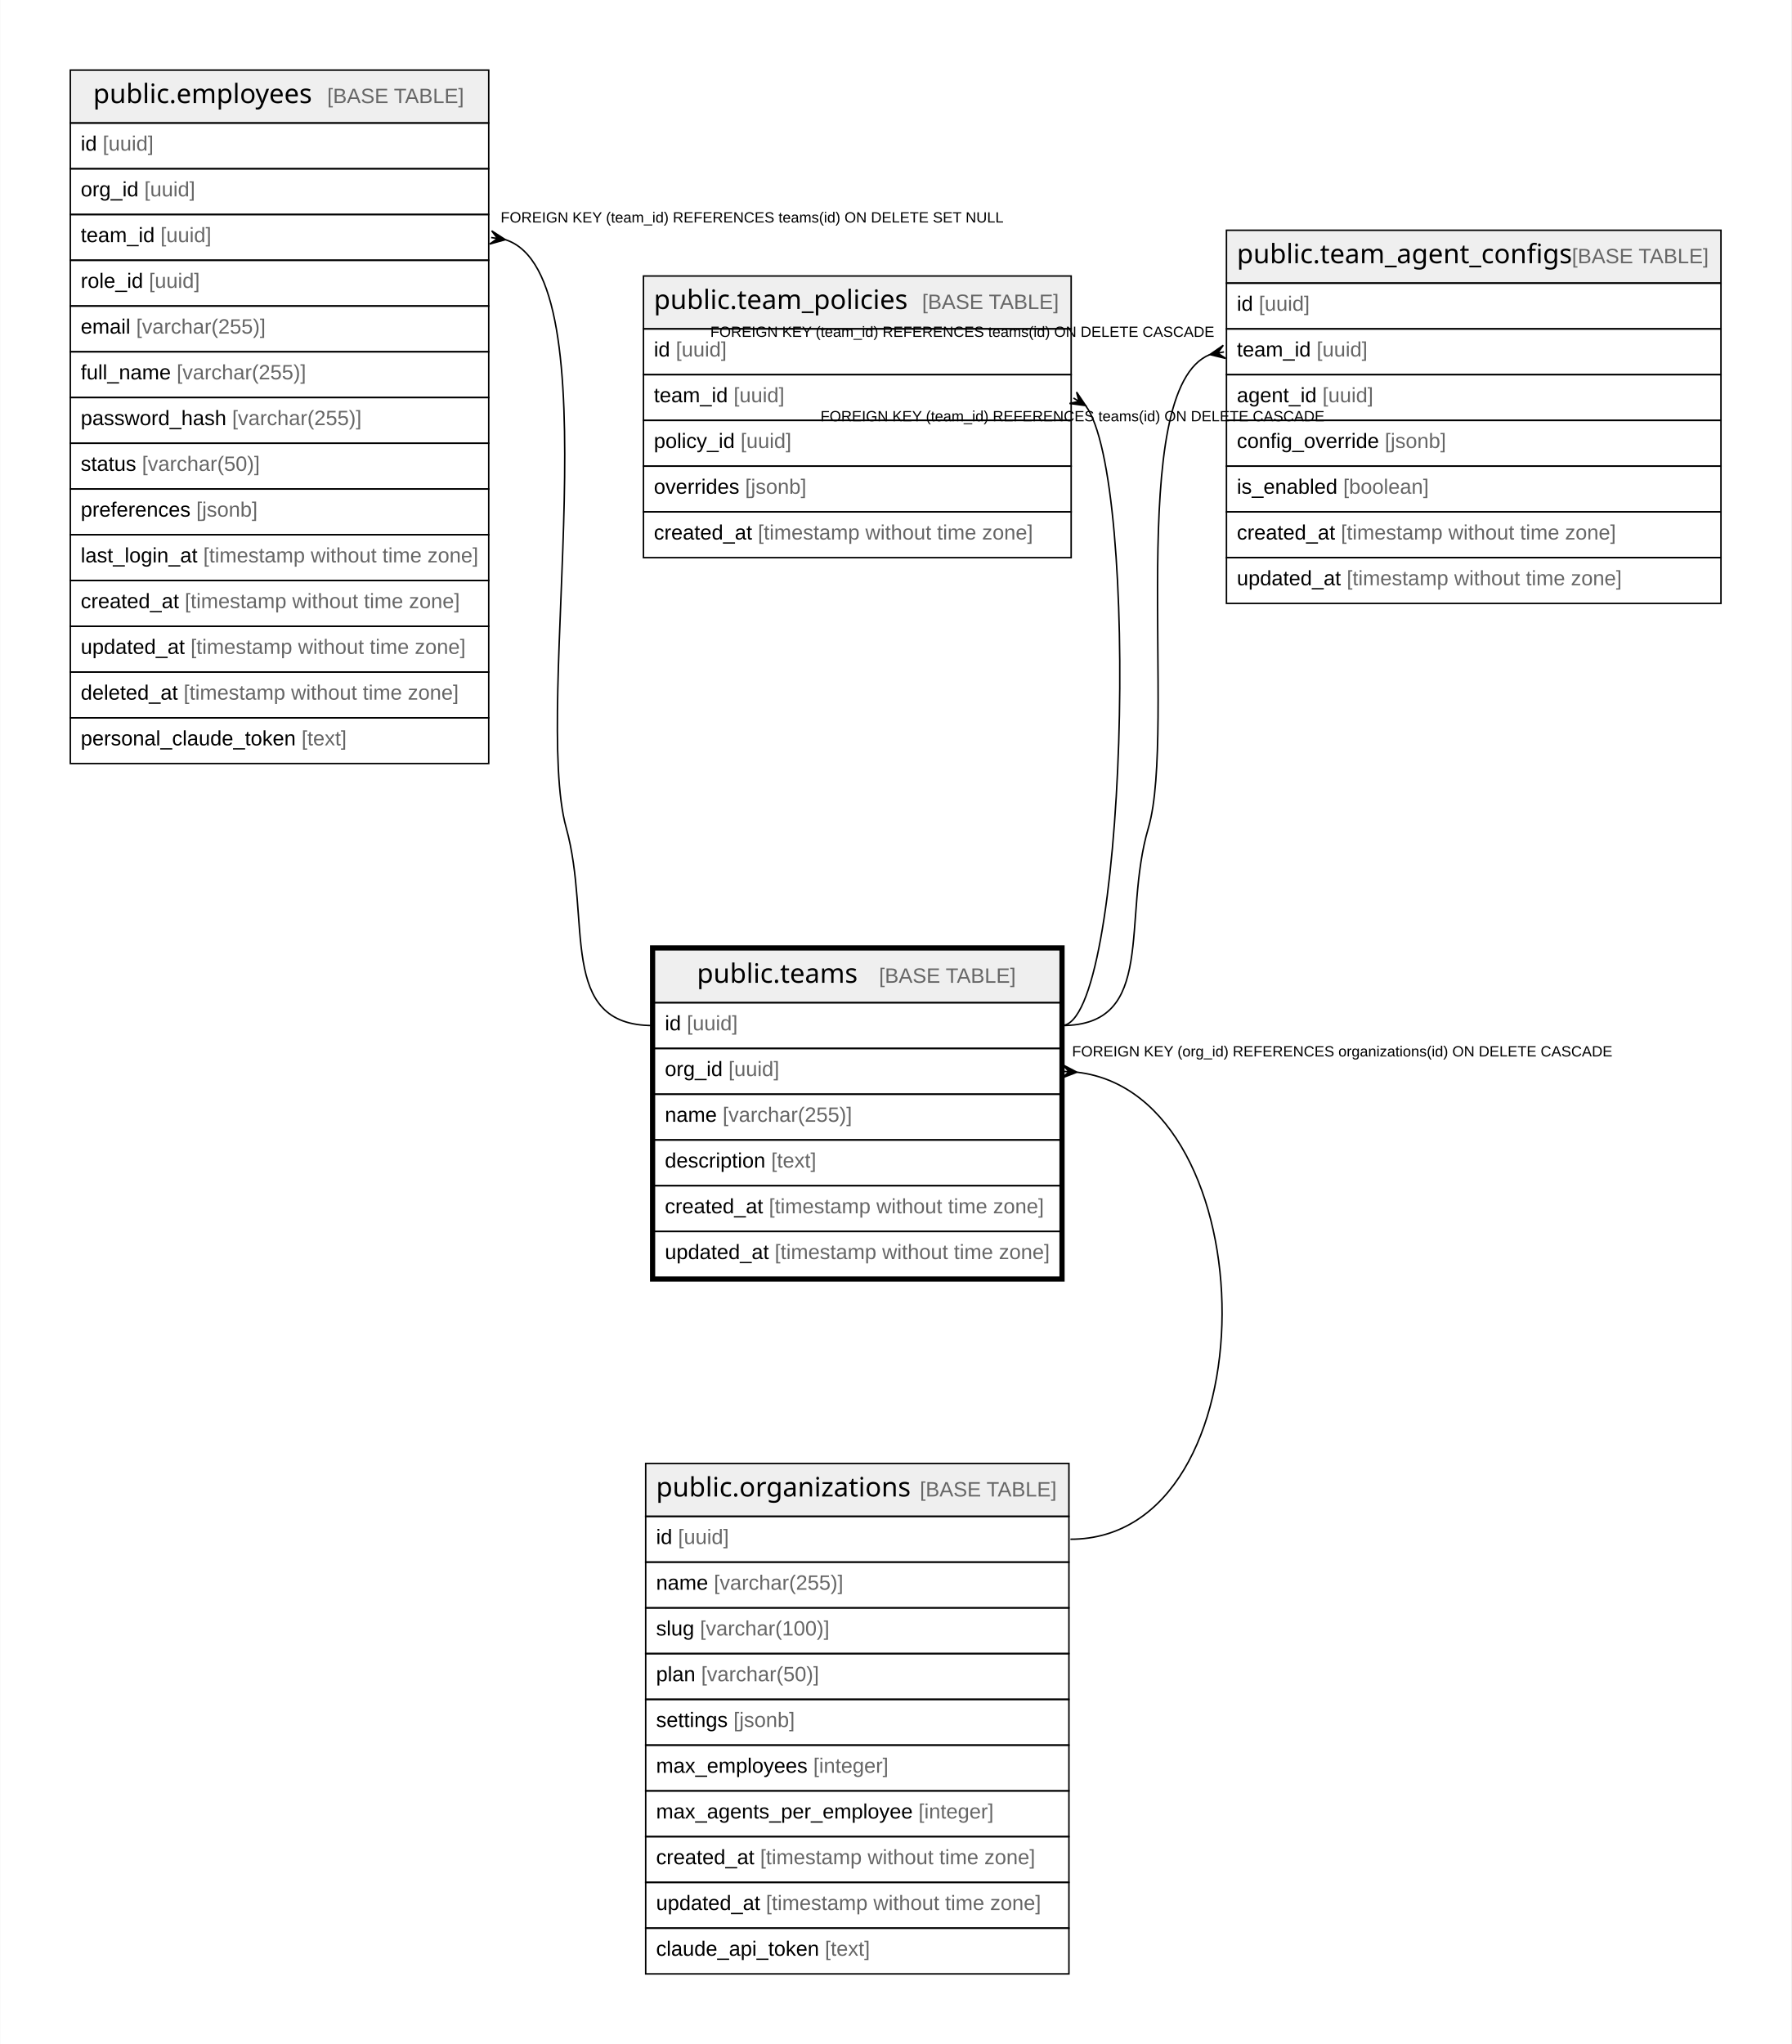
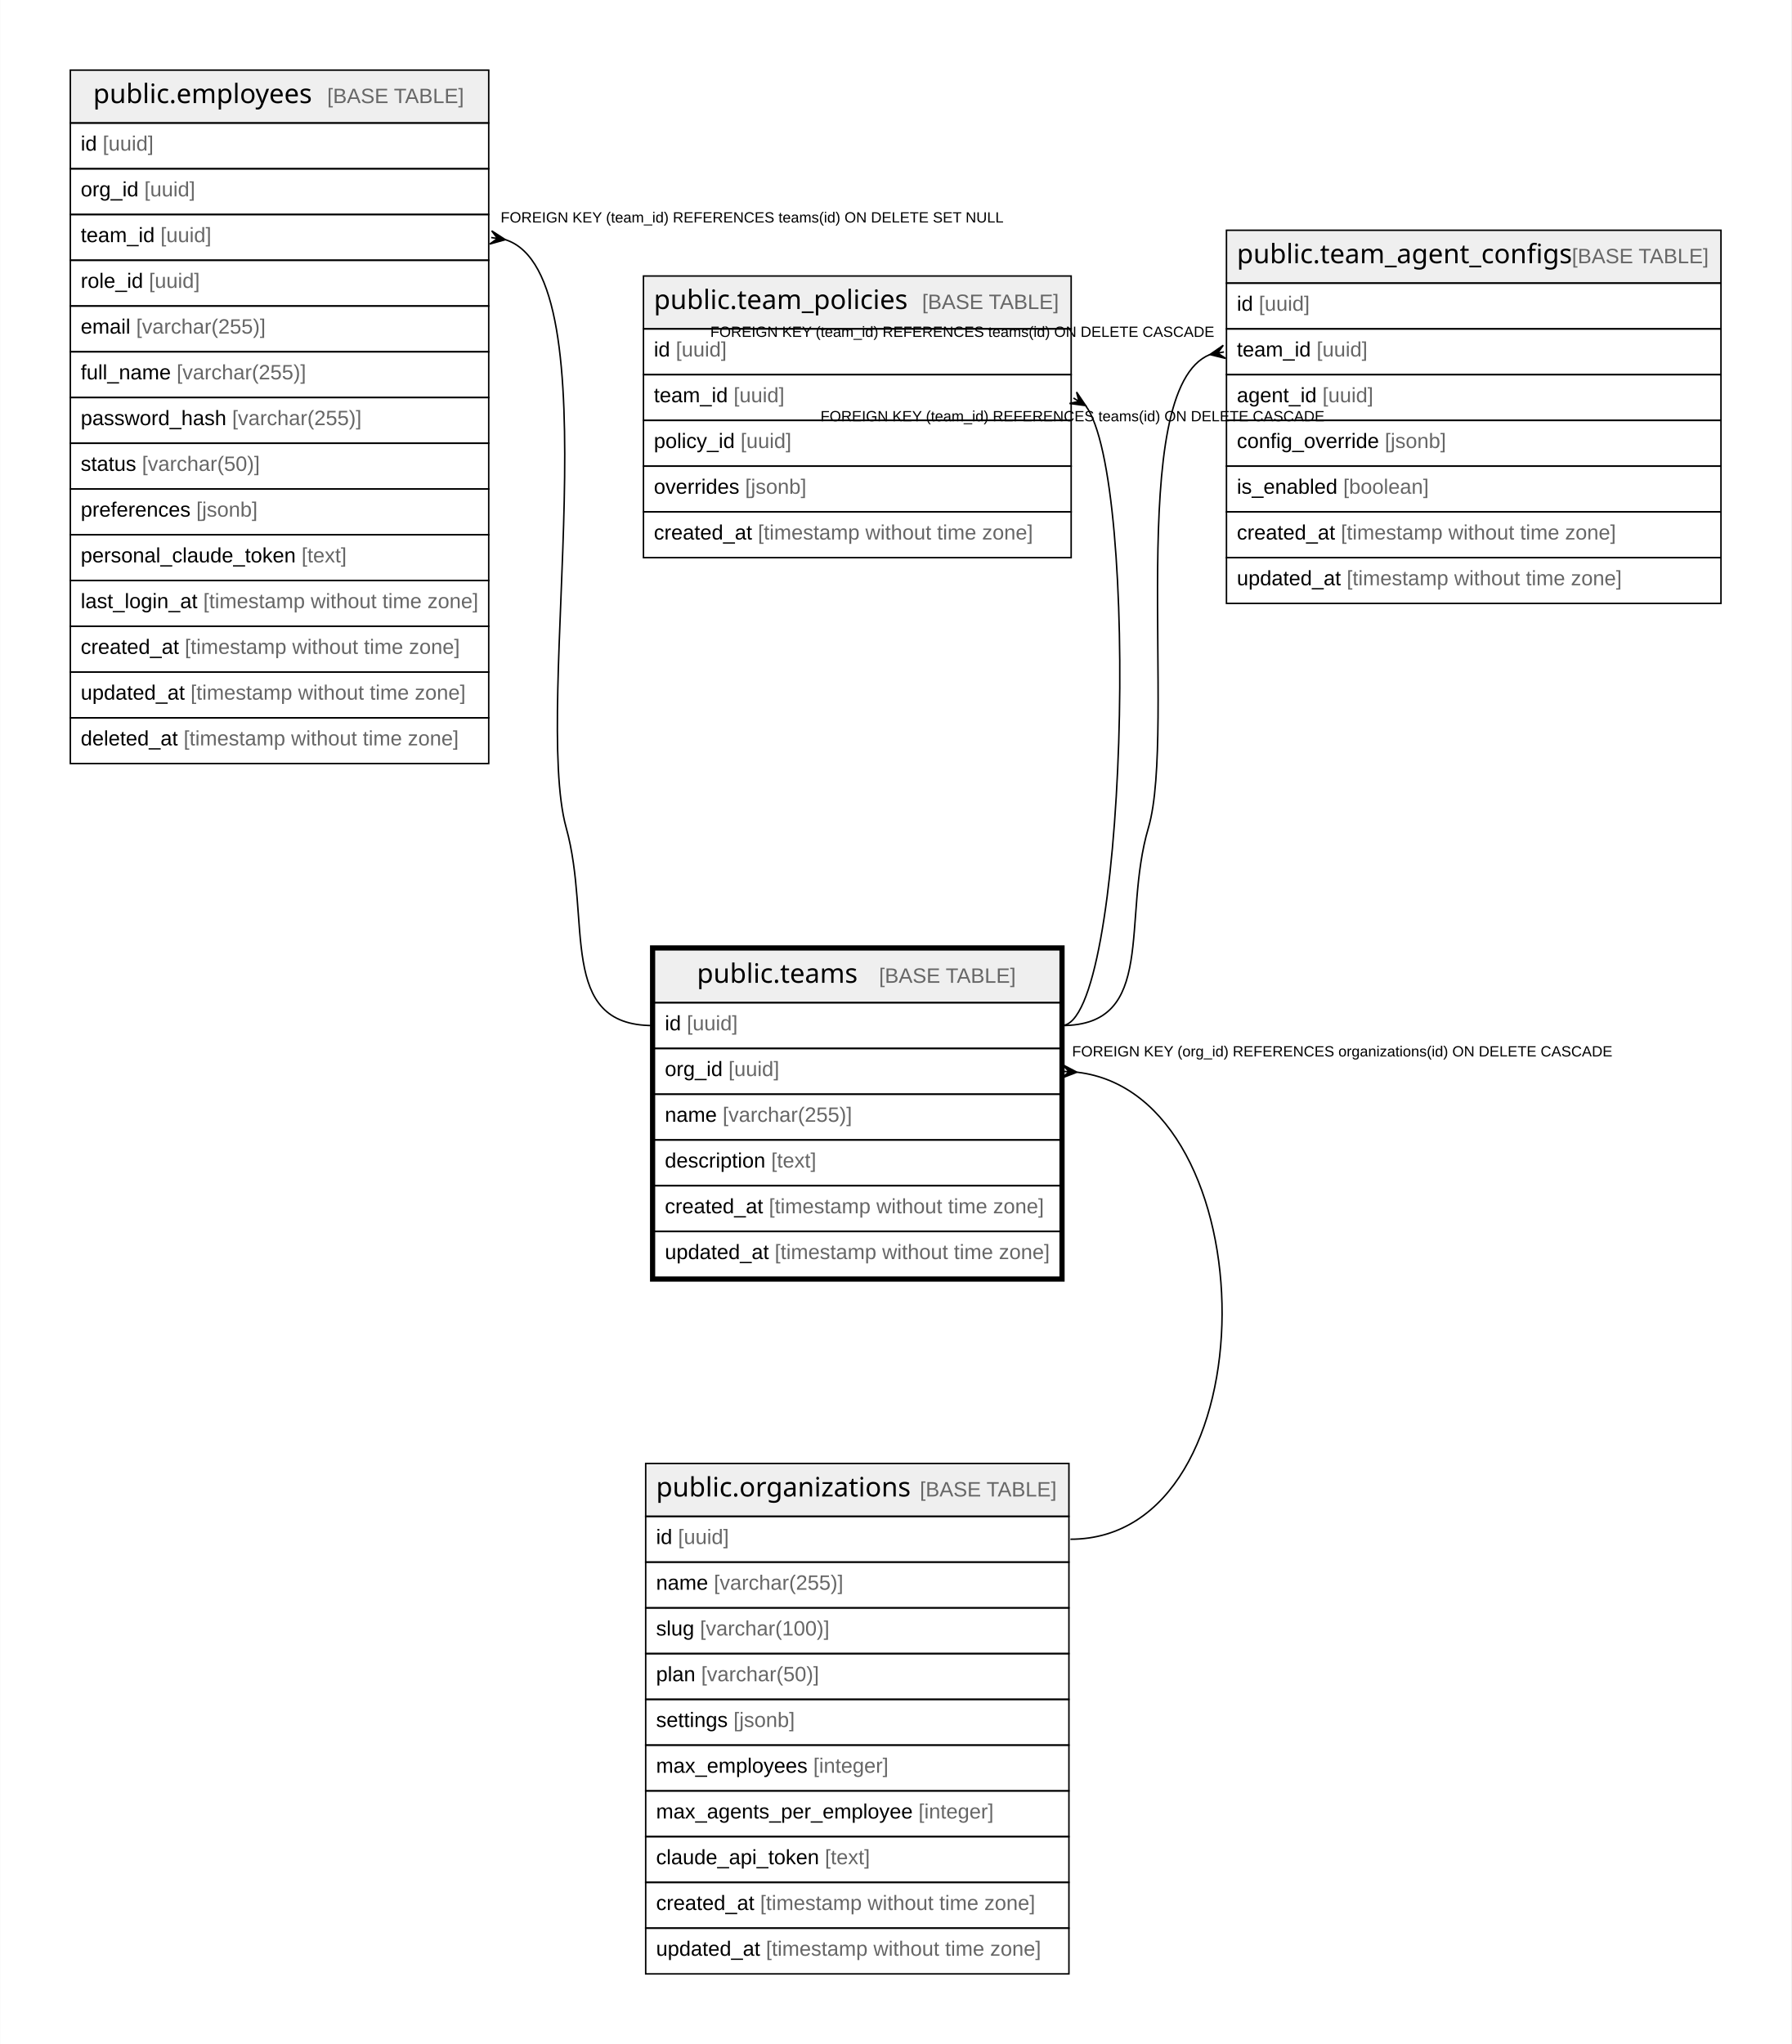
<svg xmlns="http://www.w3.org/2000/svg" width="1206pt" height="1376pt" viewBox="0.00 0.00 1205.71 1376.00">
  <g id="graph0" class="graph" transform="scale(1 1) rotate(0) translate(4 1372)">
    <polygon fill="white" stroke="none" points="-4,4 -4,-1372 1201.71,-1372 1201.71,4 -4,4" />
    <g id="node1" class="node">
      <polygon fill="#efefef" stroke="none" points="436.47,-697 436.47,-732.6 709.62,-732.6 709.62,-697 436.47,-697" />
      <polygon fill="none" stroke="black" points="436.47,-697 436.47,-732.6 709.62,-732.6 709.62,-697 436.47,-697" />
      <text text-anchor="start" x="465.06" y="-710.4" font-family="Arial Bold" font-size="18.00">public.teams</text>
      <text text-anchor="start" x="556.54" y="-710.4" font-family="Arial" font-size="14.00">    </text>
      <text text-anchor="start" x="587.66" y="-710.4" font-family="Arial" font-size="14.00" fill="#666666">[BASE TABLE]</text>
      <polygon fill="none" stroke="black" points="436.47,-666.2 436.47,-697 709.62,-697 709.62,-666.2 436.47,-666.2" />
      <text text-anchor="start" x="443.47" y="-678.4" font-family="Arial" font-size="14.00">id </text>
      <text text-anchor="start" x="458.26" y="-678.4" font-family="Arial" font-size="14.00" fill="#666666">[uuid]</text>
      <polygon fill="none" stroke="black" points="436.47,-635.4 436.47,-666.2 709.62,-666.2 709.62,-635.4 436.47,-635.4" />
      <text text-anchor="start" x="443.47" y="-647.6" font-family="Arial" font-size="14.00">org_id </text>
      <text text-anchor="start" x="486.28" y="-647.6" font-family="Arial" font-size="14.00" fill="#666666">[uuid]</text>
      <polygon fill="none" stroke="black" points="436.47,-604.6 436.47,-635.4 709.62,-635.4 709.62,-604.6 436.47,-604.6" />
      <text text-anchor="start" x="443.47" y="-616.8" font-family="Arial" font-size="14.00">name </text>
      <text text-anchor="start" x="482.38" y="-616.8" font-family="Arial" font-size="14.00" fill="#666666">[varchar(255)]</text>
      <polygon fill="none" stroke="black" points="436.47,-573.8 436.47,-604.6 709.62,-604.6 709.62,-573.8 436.47,-573.8" />
      <text text-anchor="start" x="443.47" y="-586" font-family="Arial" font-size="14.00">description </text>
      <text text-anchor="start" x="515.07" y="-586" font-family="Arial" font-size="14.00" fill="#666666">[text]</text>
      <polygon fill="none" stroke="black" points="436.47,-543 436.47,-573.8 709.62,-573.8 709.62,-543 436.47,-543" />
      <text text-anchor="start" x="443.47" y="-555.2" font-family="Arial" font-size="14.00">created_at </text>
      <text text-anchor="start" x="513.52" y="-555.2" font-family="Arial" font-size="14.00" fill="#666666">[timestamp without time zone]</text>
      <polygon fill="none" stroke="black" points="436.47,-512.2 436.47,-543 709.62,-543 709.62,-512.2 436.47,-512.2" />
      <text text-anchor="start" x="443.47" y="-524.4" font-family="Arial" font-size="14.00">updated_at </text>
      <text text-anchor="start" x="517.43" y="-524.4" font-family="Arial" font-size="14.00" fill="#666666">[timestamp without time zone]</text>
      <polygon fill="none" stroke="black" stroke-width="3" points="434.97,-510.7 434.97,-734.1 711.12,-734.1 711.12,-510.7 434.97,-510.7" />
    </g>
    <g id="node5" class="node">
      <polygon fill="#efefef" stroke="none" points="430.57,-351.2 430.57,-386.8 715.52,-386.8 715.52,-351.2 430.57,-351.2" />
      <polygon fill="none" stroke="black" points="430.57,-351.2 430.57,-386.8 715.52,-386.8 715.52,-351.2 430.57,-351.2" />
      <text text-anchor="start" x="437.57" y="-364.6" font-family="Arial Bold" font-size="18.00">public.organizations</text>
      <text text-anchor="start" x="584.03" y="-364.6" font-family="Arial" font-size="14.00">    </text>
      <text text-anchor="start" x="615.15" y="-364.6" font-family="Arial" font-size="14.00" fill="#666666">[BASE TABLE]</text>
      <polygon fill="none" stroke="black" points="430.57,-320.4 430.57,-351.2 715.52,-351.2 715.52,-320.4 430.57,-320.4" />
      <text text-anchor="start" x="437.57" y="-332.6" font-family="Arial" font-size="14.00">id </text>
      <text text-anchor="start" x="452.36" y="-332.6" font-family="Arial" font-size="14.00" fill="#666666">[uuid]</text>
      <polygon fill="none" stroke="black" points="430.57,-289.6 430.57,-320.4 715.52,-320.4 715.52,-289.6 430.57,-289.6" />
      <text text-anchor="start" x="437.57" y="-301.8" font-family="Arial" font-size="14.00">name </text>
      <text text-anchor="start" x="476.48" y="-301.8" font-family="Arial" font-size="14.00" fill="#666666">[varchar(255)]</text>
      <polygon fill="none" stroke="black" points="430.57,-258.8 430.57,-289.6 715.52,-289.6 715.52,-258.8 430.57,-258.8" />
      <text text-anchor="start" x="437.57" y="-271" font-family="Arial" font-size="14.00">slug </text>
      <text text-anchor="start" x="467.14" y="-271" font-family="Arial" font-size="14.00" fill="#666666">[varchar(100)]</text>
      <polygon fill="none" stroke="black" points="430.57,-228 430.57,-258.8 715.52,-258.8 715.52,-228 430.57,-228" />
      <text text-anchor="start" x="437.57" y="-240.2" font-family="Arial" font-size="14.00">plan </text>
      <text text-anchor="start" x="467.93" y="-240.2" font-family="Arial" font-size="14.00" fill="#666666">[varchar(50)]</text>
      <polygon fill="none" stroke="black" points="430.57,-197.2 430.57,-228 715.52,-228 715.52,-197.2 430.57,-197.2" />
      <text text-anchor="start" x="437.57" y="-209.4" font-family="Arial" font-size="14.00">settings </text>
      <text text-anchor="start" x="489.71" y="-209.4" font-family="Arial" font-size="14.00" fill="#666666">[jsonb]</text>
      <polygon fill="none" stroke="black" points="430.57,-166.4 430.57,-197.2 715.52,-197.2 715.52,-166.4 430.57,-166.4" />
      <text text-anchor="start" x="437.57" y="-178.6" font-family="Arial" font-size="14.00">max_employees </text>
      <text text-anchor="start" x="543.4" y="-178.6" font-family="Arial" font-size="14.00" fill="#666666">[integer]</text>
      <polygon fill="none" stroke="black" points="430.57,-135.6 430.57,-166.4 715.52,-166.4 715.52,-135.6 430.57,-135.6" />
      <text text-anchor="start" x="437.57" y="-147.8" font-family="Arial" font-size="14.00">max_agents_per_employee </text>
      <text text-anchor="start" x="614.24" y="-147.8" font-family="Arial" font-size="14.00" fill="#666666">[integer]</text>
      <polygon fill="none" stroke="black" points="430.57,-104.8 430.57,-135.6 715.52,-135.6 715.52,-104.8 430.57,-104.8" />
-       <text text-anchor="start" x="437.57" y="-117" font-family="Arial" font-size="14.00">created_at </text>
-       <text text-anchor="start" x="507.62" y="-117" font-family="Arial" font-size="14.00" fill="#666666">[timestamp without time zone]</text>
+       <text text-anchor="start" x="437.57" y="-117" font-family="Arial" font-size="14.00">claude_api_token </text>
+       <text text-anchor="start" x="551.22" y="-117" font-family="Arial" font-size="14.00" fill="#666666">[text]</text>
      <polygon fill="none" stroke="black" points="430.57,-74 430.57,-104.8 715.52,-104.8 715.52,-74 430.57,-74" />
-       <text text-anchor="start" x="437.57" y="-86.2" font-family="Arial" font-size="14.00">updated_at </text>
-       <text text-anchor="start" x="511.53" y="-86.2" font-family="Arial" font-size="14.00" fill="#666666">[timestamp without time zone]</text>
+       <text text-anchor="start" x="437.57" y="-86.2" font-family="Arial" font-size="14.00">created_at </text>
+       <text text-anchor="start" x="507.62" y="-86.2" font-family="Arial" font-size="14.00" fill="#666666">[timestamp without time zone]</text>
      <polygon fill="none" stroke="black" points="430.57,-43.2 430.57,-74 715.52,-74 715.52,-43.2 430.57,-43.2" />
-       <text text-anchor="start" x="437.57" y="-55.4" font-family="Arial" font-size="14.00">claude_api_token </text>
-       <text text-anchor="start" x="551.22" y="-55.4" font-family="Arial" font-size="14.00" fill="#666666">[text]</text>
+       <text text-anchor="start" x="437.57" y="-55.4" font-family="Arial" font-size="14.00">updated_at </text>
+       <text text-anchor="start" x="511.53" y="-55.4" font-family="Arial" font-size="14.00" fill="#666666">[timestamp without time zone]</text>
    </g>
    <g id="edge4" class="edge">
      <path fill="none" stroke="black" d="M721.02,-650.2C850.85,-635.01 852.99,-335.8 716.52,-335.8" />
      <polygon fill="black" stroke="black" points="720.93,-650.21 710.69,-646.29 715.61,-650.51 711.28,-650.76 711.28,-650.76 711.28,-650.76 715.61,-650.51 711.21,-655.27 720.93,-650.21" />
      <text text-anchor="start" x="717.62" y="-660.8" font-family="Arial" font-size="10.00">FOREIGN KEY (org_id) REFERENCES organizations(id) ON DELETE CASCADE</text>
    </g>
    <g id="node2" class="node">
      <polygon fill="#efefef" stroke="none" points="43.2,-1289.2 43.2,-1324.8 324.89,-1324.8 324.89,-1289.2 43.2,-1289.2" />
      <polygon fill="none" stroke="black" points="43.2,-1289.2 43.2,-1324.8 324.89,-1324.8 324.89,-1289.2 43.2,-1289.2" />
      <text text-anchor="start" x="58.57" y="-1302.6" font-family="Arial Bold" font-size="18.00">public.employees</text>
      <text text-anchor="start" x="185.03" y="-1302.6" font-family="Arial" font-size="14.00">    </text>
      <text text-anchor="start" x="216.15" y="-1302.6" font-family="Arial" font-size="14.00" fill="#666666">[BASE TABLE]</text>
      <polygon fill="none" stroke="black" points="43.2,-1258.4 43.2,-1289.2 324.89,-1289.2 324.89,-1258.4 43.2,-1258.4" />
      <text text-anchor="start" x="50.2" y="-1270.6" font-family="Arial" font-size="14.00">id </text>
      <text text-anchor="start" x="64.99" y="-1270.6" font-family="Arial" font-size="14.00" fill="#666666">[uuid]</text>
      <polygon fill="none" stroke="black" points="43.2,-1227.6 43.2,-1258.4 324.89,-1258.4 324.89,-1227.6 43.2,-1227.6" />
      <text text-anchor="start" x="50.2" y="-1239.8" font-family="Arial" font-size="14.00">org_id </text>
      <text text-anchor="start" x="93.01" y="-1239.8" font-family="Arial" font-size="14.00" fill="#666666">[uuid]</text>
      <polygon fill="none" stroke="black" points="43.2,-1196.8 43.2,-1227.6 324.89,-1227.6 324.89,-1196.8 43.2,-1196.8" />
      <text text-anchor="start" x="50.2" y="-1209" font-family="Arial" font-size="14.00">team_id </text>
      <text text-anchor="start" x="103.9" y="-1209" font-family="Arial" font-size="14.00" fill="#666666">[uuid]</text>
      <polygon fill="none" stroke="black" points="43.2,-1166 43.2,-1196.8 324.89,-1196.8 324.89,-1166 43.2,-1166" />
      <text text-anchor="start" x="50.2" y="-1178.2" font-family="Arial" font-size="14.00">role_id </text>
      <text text-anchor="start" x="96.12" y="-1178.2" font-family="Arial" font-size="14.00" fill="#666666">[uuid]</text>
      <polygon fill="none" stroke="black" points="43.2,-1135.2 43.2,-1166 324.89,-1166 324.89,-1135.2 43.2,-1135.2" />
      <text text-anchor="start" x="50.2" y="-1147.4" font-family="Arial" font-size="14.00">email </text>
      <text text-anchor="start" x="87.54" y="-1147.4" font-family="Arial" font-size="14.00" fill="#666666">[varchar(255)]</text>
      <polygon fill="none" stroke="black" points="43.2,-1104.4 43.2,-1135.2 324.89,-1135.2 324.89,-1104.4 43.2,-1104.4" />
      <text text-anchor="start" x="50.2" y="-1116.6" font-family="Arial" font-size="14.00">full_name </text>
      <text text-anchor="start" x="114.79" y="-1116.6" font-family="Arial" font-size="14.00" fill="#666666">[varchar(255)]</text>
      <polygon fill="none" stroke="black" points="43.2,-1073.6 43.2,-1104.4 324.89,-1104.4 324.89,-1073.6 43.2,-1073.6" />
      <text text-anchor="start" x="50.2" y="-1085.8" font-family="Arial" font-size="14.00">password_hash </text>
      <text text-anchor="start" x="152.15" y="-1085.8" font-family="Arial" font-size="14.00" fill="#666666">[varchar(255)]</text>
      <polygon fill="none" stroke="black" points="43.2,-1042.8 43.2,-1073.6 324.89,-1073.6 324.89,-1042.8 43.2,-1042.8" />
      <text text-anchor="start" x="50.2" y="-1055" font-family="Arial" font-size="14.00">status </text>
      <text text-anchor="start" x="91.44" y="-1055" font-family="Arial" font-size="14.00" fill="#666666">[varchar(50)]</text>
      <polygon fill="none" stroke="black" points="43.2,-1012 43.2,-1042.8 324.89,-1042.8 324.89,-1012 43.2,-1012" />
      <text text-anchor="start" x="50.2" y="-1024.2" font-family="Arial" font-size="14.00">preferences </text>
      <text text-anchor="start" x="128.02" y="-1024.2" font-family="Arial" font-size="14.00" fill="#666666">[jsonb]</text>
      <polygon fill="none" stroke="black" points="43.2,-981.2 43.2,-1012 324.89,-1012 324.89,-981.2 43.2,-981.2" />
-       <text text-anchor="start" x="50.2" y="-993.4" font-family="Arial" font-size="14.00">last_login_at </text>
-       <text text-anchor="start" x="132.7" y="-993.4" font-family="Arial" font-size="14.00" fill="#666666">[timestamp without time zone]</text>
+       <text text-anchor="start" x="50.2" y="-993.4" font-family="Arial" font-size="14.00">personal_claude_token </text>
+       <text text-anchor="start" x="198.87" y="-993.4" font-family="Arial" font-size="14.00" fill="#666666">[text]</text>
      <polygon fill="none" stroke="black" points="43.2,-950.4 43.2,-981.2 324.89,-981.2 324.89,-950.4 43.2,-950.4" />
-       <text text-anchor="start" x="50.2" y="-962.6" font-family="Arial" font-size="14.00">created_at </text>
-       <text text-anchor="start" x="120.25" y="-962.6" font-family="Arial" font-size="14.00" fill="#666666">[timestamp without time zone]</text>
+       <text text-anchor="start" x="50.2" y="-962.6" font-family="Arial" font-size="14.00">last_login_at </text>
+       <text text-anchor="start" x="132.7" y="-962.6" font-family="Arial" font-size="14.00" fill="#666666">[timestamp without time zone]</text>
      <polygon fill="none" stroke="black" points="43.2,-919.6 43.2,-950.4 324.89,-950.4 324.89,-919.6 43.2,-919.6" />
-       <text text-anchor="start" x="50.2" y="-931.8" font-family="Arial" font-size="14.00">updated_at </text>
-       <text text-anchor="start" x="124.16" y="-931.8" font-family="Arial" font-size="14.00" fill="#666666">[timestamp without time zone]</text>
+       <text text-anchor="start" x="50.2" y="-931.8" font-family="Arial" font-size="14.00">created_at </text>
+       <text text-anchor="start" x="120.25" y="-931.8" font-family="Arial" font-size="14.00" fill="#666666">[timestamp without time zone]</text>
      <polygon fill="none" stroke="black" points="43.2,-888.8 43.2,-919.6 324.89,-919.6 324.89,-888.8 43.2,-888.8" />
-       <text text-anchor="start" x="50.2" y="-901" font-family="Arial" font-size="14.00">deleted_at </text>
-       <text text-anchor="start" x="119.48" y="-901" font-family="Arial" font-size="14.00" fill="#666666">[timestamp without time zone]</text>
+       <text text-anchor="start" x="50.2" y="-901" font-family="Arial" font-size="14.00">updated_at </text>
+       <text text-anchor="start" x="124.16" y="-901" font-family="Arial" font-size="14.00" fill="#666666">[timestamp without time zone]</text>
      <polygon fill="none" stroke="black" points="43.2,-858 43.2,-888.8 324.89,-888.8 324.89,-858 43.2,-858" />
-       <text text-anchor="start" x="50.2" y="-870.2" font-family="Arial" font-size="14.00">personal_claude_token </text>
-       <text text-anchor="start" x="198.87" y="-870.2" font-family="Arial" font-size="14.00" fill="#666666">[text]</text>
+       <text text-anchor="start" x="50.2" y="-870.2" font-family="Arial" font-size="14.00">deleted_at </text>
+       <text text-anchor="start" x="119.48" y="-870.2" font-family="Arial" font-size="14.00" fill="#666666">[timestamp without time zone]</text>
    </g>
    <g id="edge1" class="edge">
      <path fill="none" stroke="black" d="M336.1,-1210.66C410.01,-1187.02 354.21,-897.08 377.04,-814.8 394.33,-752.51 370.83,-681.6 435.47,-681.6" />
      <polygon fill="black" stroke="black" points="336.11,-1210.66 325.55,-1207.7 330.83,-1211.46 326.55,-1212.1 326.55,-1212.1 326.55,-1212.1 330.83,-1211.46 326.89,-1216.6 336.11,-1210.66" />
      <text text-anchor="start" x="332.89" y="-1222.2" font-family="Arial" font-size="10.00">FOREIGN KEY (team_id) REFERENCES teams(id) ON DELETE SET NULL</text>
    </g>
    <g id="node3" class="node">
      <polygon fill="#efefef" stroke="none" points="429.07,-1150.6 429.07,-1186.2 717.02,-1186.2 717.02,-1150.6 429.07,-1150.6" />
      <polygon fill="none" stroke="black" points="429.07,-1150.6 429.07,-1186.2 717.02,-1186.2 717.02,-1150.6 429.07,-1150.6" />
      <text text-anchor="start" x="436.07" y="-1164" font-family="Arial Bold" font-size="18.00">public.team_policies</text>
      <text text-anchor="start" x="585.53" y="-1164" font-family="Arial" font-size="14.00">    </text>
      <text text-anchor="start" x="616.65" y="-1164" font-family="Arial" font-size="14.00" fill="#666666">[BASE TABLE]</text>
      <polygon fill="none" stroke="black" points="429.07,-1119.8 429.07,-1150.6 717.02,-1150.6 717.02,-1119.8 429.07,-1119.8" />
      <text text-anchor="start" x="436.07" y="-1132" font-family="Arial" font-size="14.00">id </text>
      <text text-anchor="start" x="450.86" y="-1132" font-family="Arial" font-size="14.00" fill="#666666">[uuid]</text>
      <polygon fill="none" stroke="black" points="429.07,-1089 429.07,-1119.8 717.02,-1119.8 717.02,-1089 429.07,-1089" />
      <text text-anchor="start" x="436.07" y="-1101.2" font-family="Arial" font-size="14.00">team_id </text>
      <text text-anchor="start" x="489.77" y="-1101.2" font-family="Arial" font-size="14.00" fill="#666666">[uuid]</text>
      <polygon fill="none" stroke="black" points="429.07,-1058.2 429.07,-1089 717.02,-1089 717.02,-1058.2 429.07,-1058.2" />
      <text text-anchor="start" x="436.07" y="-1070.4" font-family="Arial" font-size="14.00">policy_id </text>
      <text text-anchor="start" x="494.44" y="-1070.4" font-family="Arial" font-size="14.00" fill="#666666">[uuid]</text>
      <polygon fill="none" stroke="black" points="429.07,-1027.4 429.07,-1058.2 717.02,-1058.2 717.02,-1027.4 429.07,-1027.4" />
      <text text-anchor="start" x="436.07" y="-1039.6" font-family="Arial" font-size="14.00">overrides </text>
      <text text-anchor="start" x="497.54" y="-1039.6" font-family="Arial" font-size="14.00" fill="#666666">[jsonb]</text>
      <polygon fill="none" stroke="black" points="429.07,-996.6 429.07,-1027.4 717.02,-1027.4 717.02,-996.6 429.07,-996.6" />
      <text text-anchor="start" x="436.07" y="-1008.8" font-family="Arial" font-size="14.00">created_at </text>
      <text text-anchor="start" x="506.12" y="-1008.8" font-family="Arial" font-size="14.00" fill="#666666">[timestamp without time zone]</text>
    </g>
    <g id="edge2" class="edge">
      <path fill="none" stroke="black" d="M726.66,-1099.05C763.85,-1050.11 754.48,-681.6 710.62,-681.6" />
      <polygon fill="black" stroke="black" points="726.81,-1098.96 715.94,-1100.4 722.27,-1101.77 718.59,-1104.05 718.59,-1104.05 718.59,-1104.05 722.27,-1101.77 720.67,-1108.05 726.81,-1098.96" />
      <text text-anchor="start" x="548.26" y="-1088.4" font-family="Arial" font-size="10.00">FOREIGN KEY (team_id) REFERENCES teams(id) ON DELETE CASCADE</text>
    </g>
    <g id="node4" class="node">
      <polygon fill="#efefef" stroke="none" points="821.58,-1181.4 821.58,-1217 1154.51,-1217 1154.51,-1181.4 821.58,-1181.4" />
      <polygon fill="none" stroke="black" points="821.58,-1181.4 821.58,-1217 1154.51,-1217 1154.51,-1181.4 821.58,-1181.4" />
      <text text-anchor="start" x="828.58" y="-1194.8" font-family="Arial Bold" font-size="18.00">public.team_agent_configs</text>
      <text text-anchor="start" x="1023.02" y="-1194.8" font-family="Arial" font-size="14.00">    </text>
      <text text-anchor="start" x="1054.14" y="-1194.8" font-family="Arial" font-size="14.00" fill="#666666">[BASE TABLE]</text>
      <polygon fill="none" stroke="black" points="821.58,-1150.6 821.58,-1181.4 1154.51,-1181.4 1154.51,-1150.6 821.58,-1150.6" />
      <text text-anchor="start" x="828.58" y="-1162.8" font-family="Arial" font-size="14.00">id </text>
      <text text-anchor="start" x="843.37" y="-1162.8" font-family="Arial" font-size="14.00" fill="#666666">[uuid]</text>
      <polygon fill="none" stroke="black" points="821.58,-1119.8 821.58,-1150.6 1154.51,-1150.6 1154.51,-1119.8 821.58,-1119.8" />
      <text text-anchor="start" x="828.58" y="-1132" font-family="Arial" font-size="14.00">team_id </text>
      <text text-anchor="start" x="882.28" y="-1132" font-family="Arial" font-size="14.00" fill="#666666">[uuid]</text>
      <polygon fill="none" stroke="black" points="821.58,-1089 821.58,-1119.8 1154.51,-1119.8 1154.51,-1089 821.58,-1089" />
      <text text-anchor="start" x="828.58" y="-1101.2" font-family="Arial" font-size="14.00">agent_id </text>
      <text text-anchor="start" x="886.19" y="-1101.2" font-family="Arial" font-size="14.00" fill="#666666">[uuid]</text>
      <polygon fill="none" stroke="black" points="821.58,-1058.2 821.58,-1089 1154.51,-1089 1154.51,-1058.2 821.58,-1058.2" />
      <text text-anchor="start" x="828.58" y="-1070.4" font-family="Arial" font-size="14.00">config_override </text>
      <text text-anchor="start" x="928.19" y="-1070.4" font-family="Arial" font-size="14.00" fill="#666666">[jsonb]</text>
      <polygon fill="none" stroke="black" points="821.58,-1027.4 821.58,-1058.2 1154.51,-1058.2 1154.51,-1027.4 821.58,-1027.4" />
      <text text-anchor="start" x="828.58" y="-1039.6" font-family="Arial" font-size="14.00">is_enabled </text>
      <text text-anchor="start" x="900.19" y="-1039.6" font-family="Arial" font-size="14.00" fill="#666666">[boolean]</text>
      <polygon fill="none" stroke="black" points="821.58,-996.6 821.58,-1027.4 1154.51,-1027.4 1154.51,-996.6 821.58,-996.6" />
      <text text-anchor="start" x="828.58" y="-1008.8" font-family="Arial" font-size="14.00">created_at </text>
      <text text-anchor="start" x="898.63" y="-1008.8" font-family="Arial" font-size="14.00" fill="#666666">[timestamp without time zone]</text>
      <polygon fill="none" stroke="black" points="821.58,-965.8 821.58,-996.6 1154.51,-996.6 1154.51,-965.8 821.58,-965.8" />
      <text text-anchor="start" x="828.58" y="-978" font-family="Arial" font-size="14.00">updated_at </text>
      <text text-anchor="start" x="902.54" y="-978" font-family="Arial" font-size="14.00" fill="#666666">[timestamp without time zone]</text>
    </g>
    <g id="edge3" class="edge">
      <path fill="none" stroke="black" d="M810.44,-1133.31C752.47,-1110.15 788.38,-880.46 769.04,-814.8 750.78,-752.79 775.26,-681.6 710.62,-681.6" />
      <polygon fill="black" stroke="black" points="810.42,-1133.31 819.43,-1139.56 815.66,-1134.28 819.92,-1135.08 819.92,-1135.08 819.92,-1135.08 815.66,-1134.28 821.07,-1130.71 810.42,-1133.31" />
      <text text-anchor="start" x="474.06" y="-1145.2" font-family="Arial" font-size="10.00">FOREIGN KEY (team_id) REFERENCES teams(id) ON DELETE CASCADE</text>
    </g>
  </g>
</svg>
